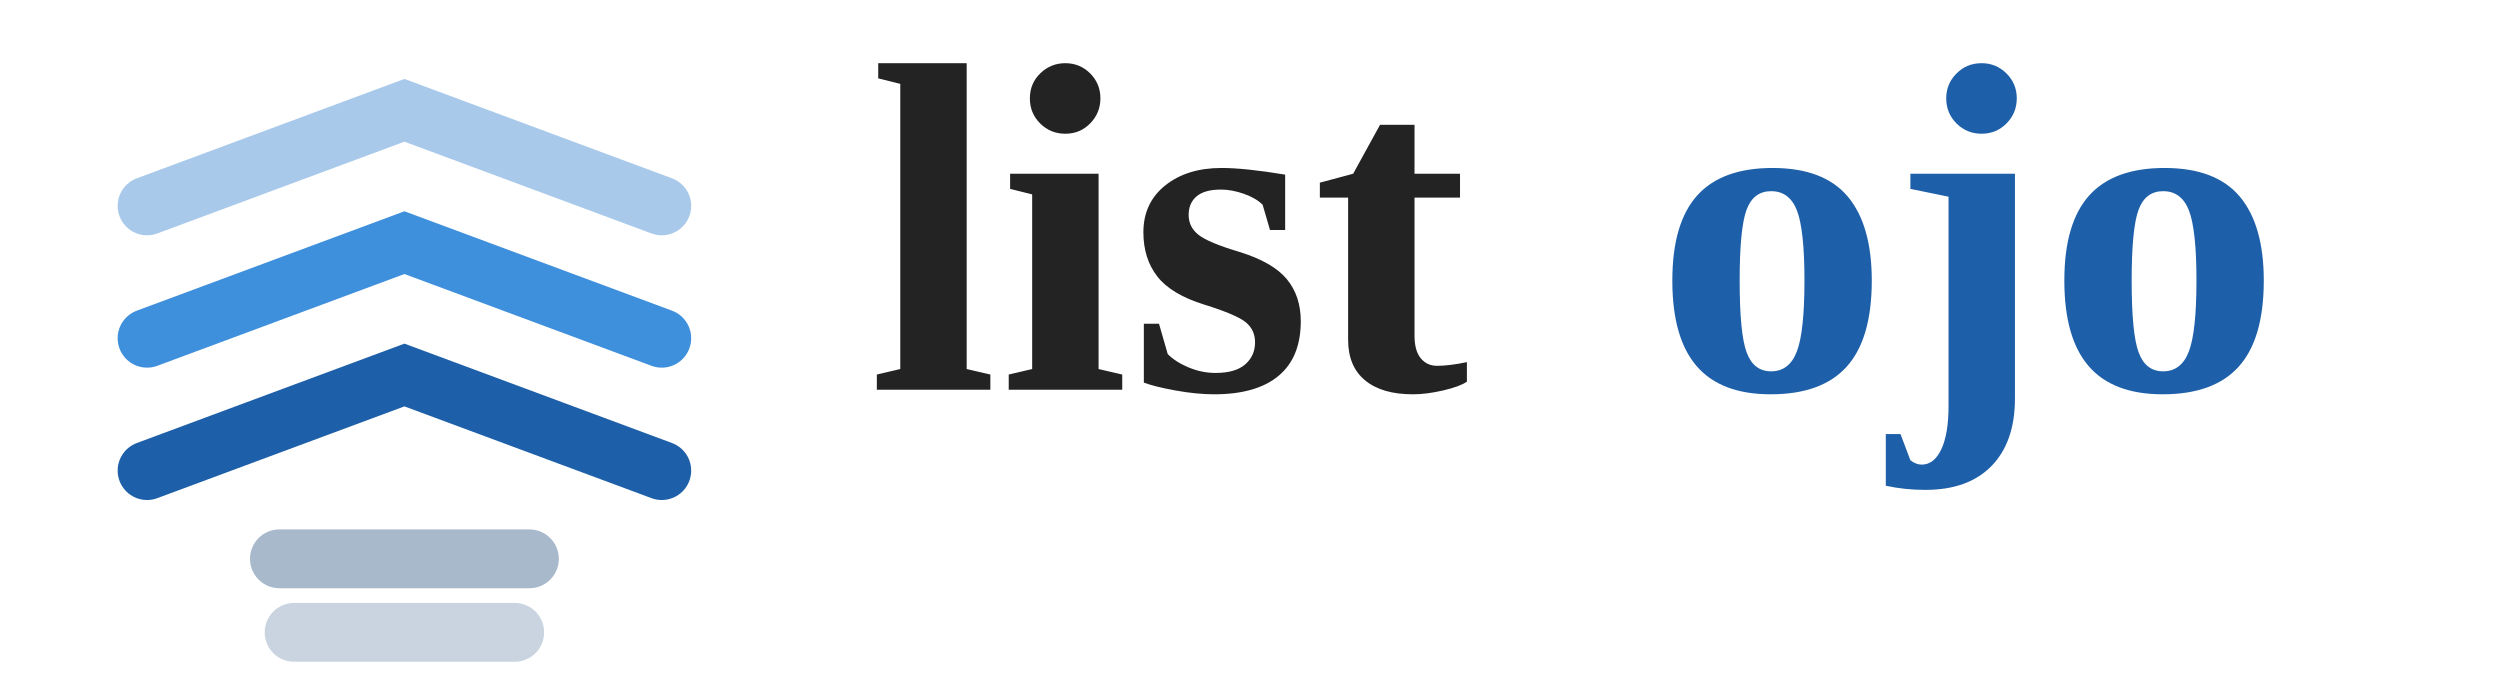
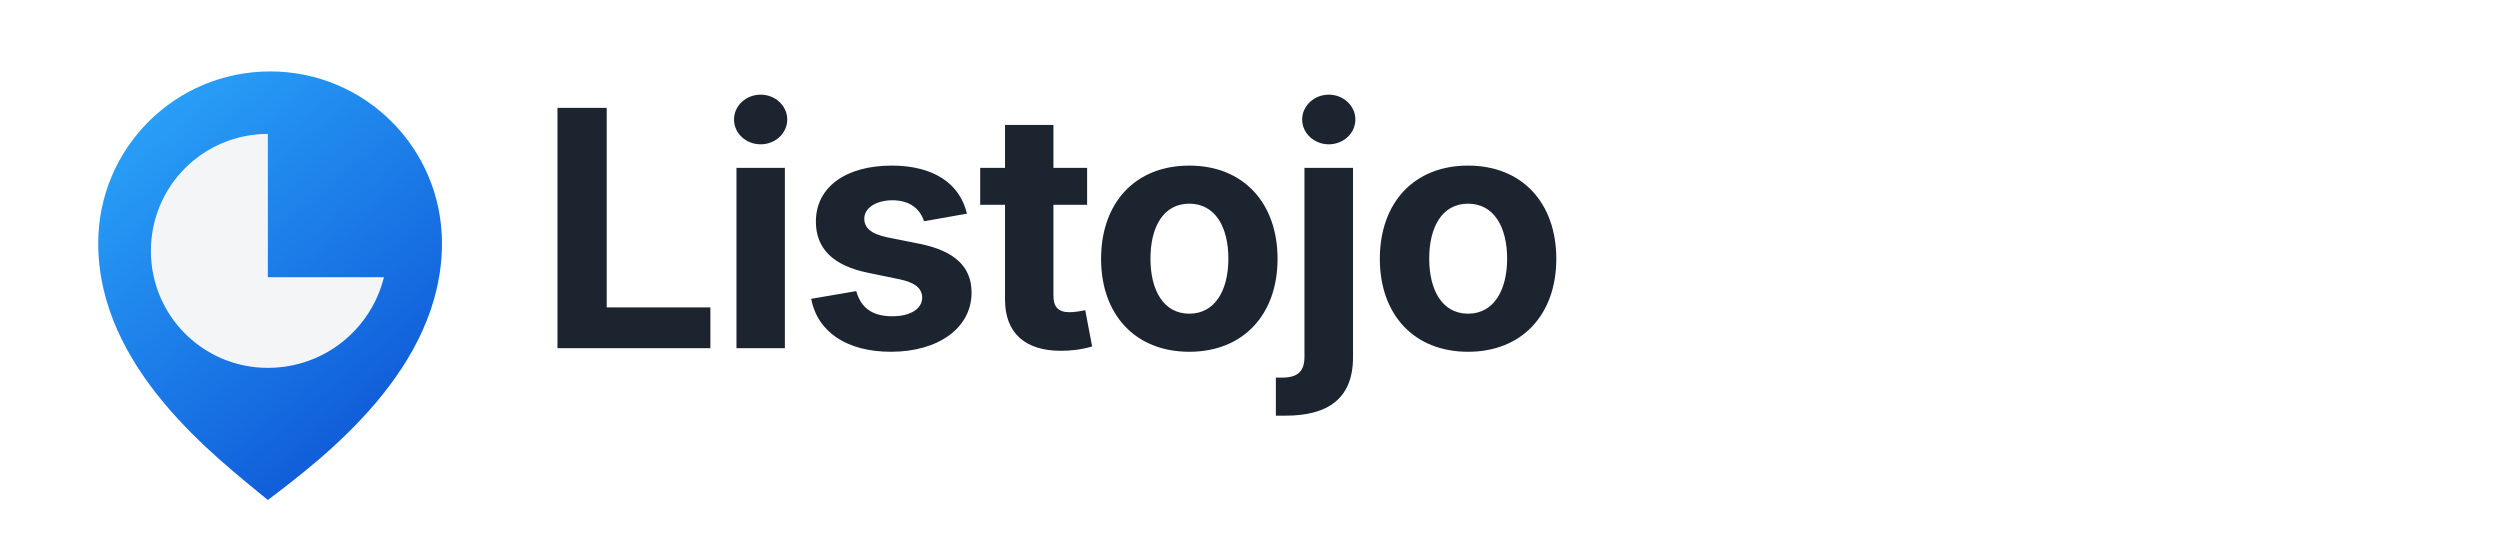
- <svg xmlns="http://www.w3.org/2000/svg" width="340" height="92" viewBox="0 0 340 92" fill="none">
-   <rect width="340" height="92" rx="10" fill="transparent" />
-   <g transform="translate(10,10)">
-     <path d="M10 18L45 5L80 18" stroke="#A8C9EA" stroke-width="8" stroke-linecap="round" />
-     <path d="M10 36L45 23L80 36" stroke="#3E8FDC" stroke-width="8" stroke-linecap="round" />
-     <path d="M10 54L45 41L80 54" stroke="#1D5FA8" stroke-width="8" stroke-linecap="round" />
-     <line x1="28" y1="66" x2="62" y2="66" stroke="#A8B9CC" stroke-width="8" stroke-linecap="round" />
-     <line x1="30" y1="76" x2="60" y2="76" stroke="#CAD4E0" stroke-width="8" stroke-linecap="round" />
-   </g>
-   <text x="118" y="53" font-size="64" font-family="Georgia, 'Times New Roman', serif" font-weight="700" fill="#232323">list</text>
-   <text x="225" y="53" font-size="64" font-family="Georgia, 'Times New Roman', serif" font-weight="700" fill="#1D5FA8">ojo</text>
+ <svg xmlns="http://www.w3.org/2000/svg" width="560" height="120" viewBox="0 0 560 120" fill="none">
+   <defs>
+     <linearGradient id="listojoLogoGradient" x1="20" y1="10" x2="100" y2="104" gradientUnits="userSpaceOnUse">
+       <stop stop-color="#2EAFFF" />
+       <stop offset="1" stop-color="#0B4FD3" />
+     </linearGradient>
+   </defs>
+   <path d="M60 112C72.5 102.5 99 82.6 99 54.5C99 33.2 81.8 16 60.5 16C39.2 16 22 33.2 22 54.5C22 82.6 48.5 102.5 60 112Z" fill="url(#listojoLogoGradient)" />
+   <path d="M60 30C45.5 30 33.8 41.7 33.8 56.2C33.8 70.7 45.5 82.4 60 82.4C72.6 82.4 83.1 73.8 86 62.1H60V30Z" fill="#F4F5F7" />
+   <text x="120" y="78" fill="#1C2430" font-size="74" font-family="Sora, Inter, Arial, sans-serif" font-weight="700" letter-spacing="-1.5">Listojo</text>
</svg>
